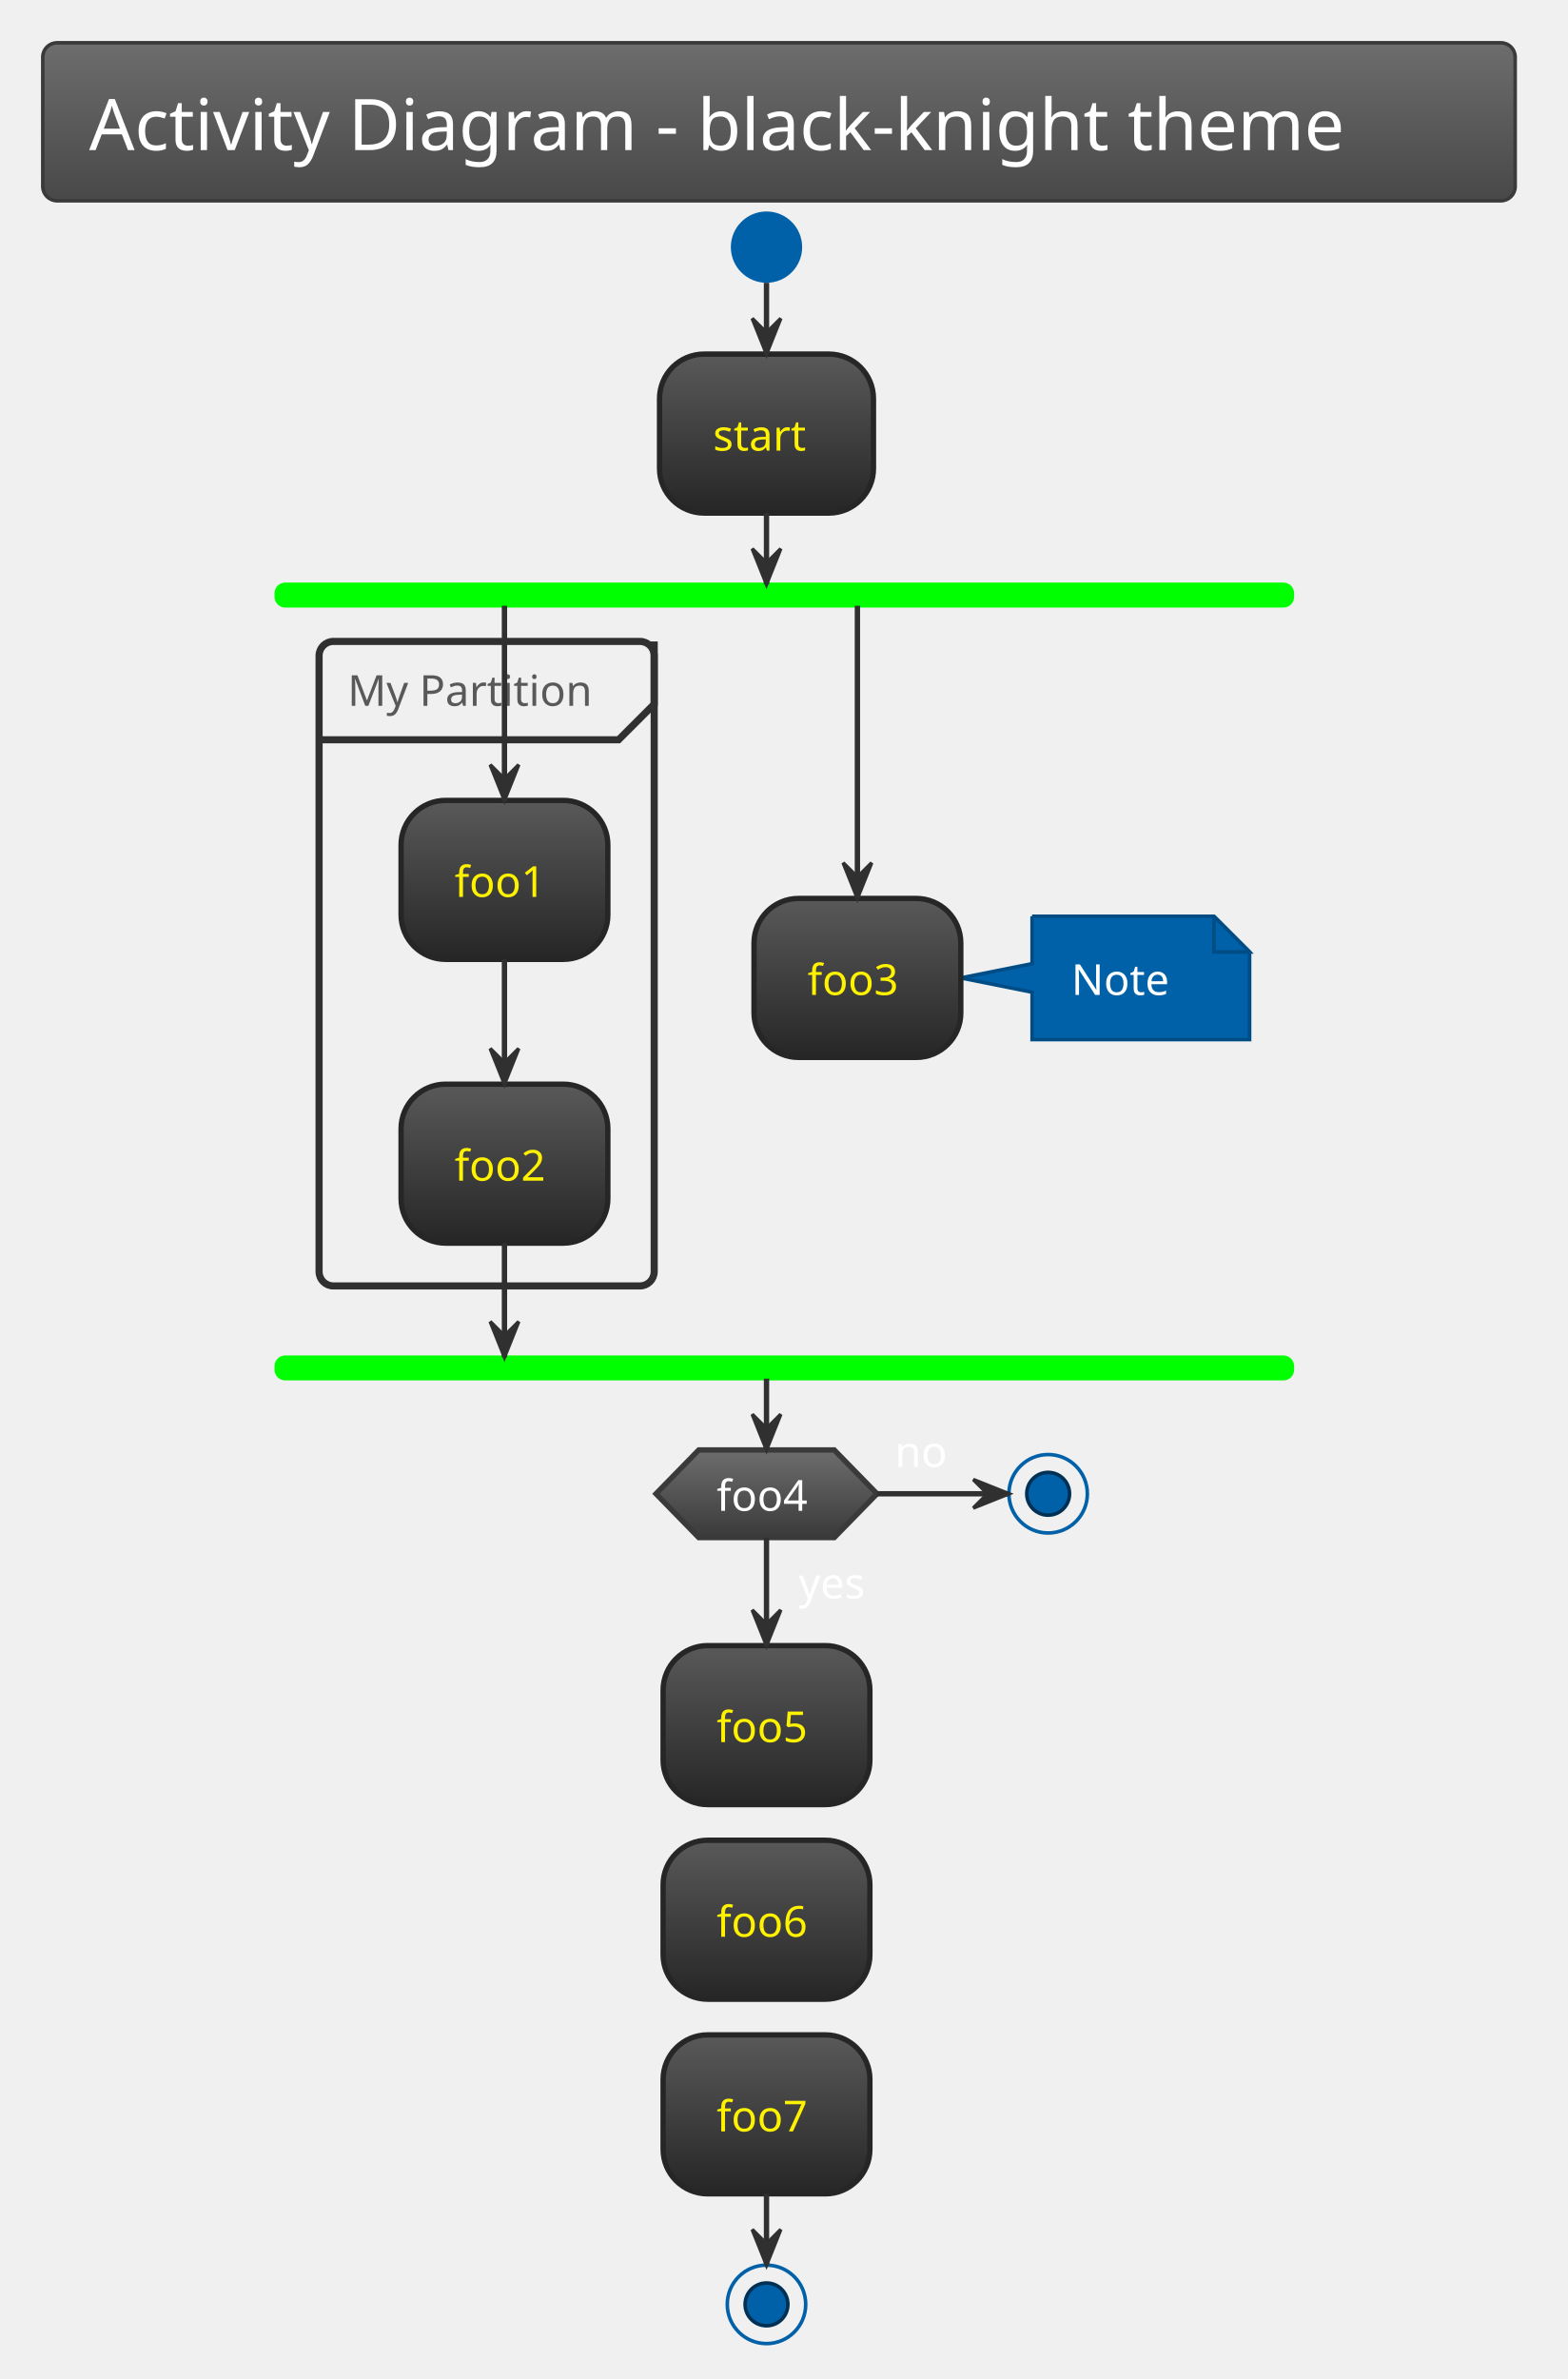
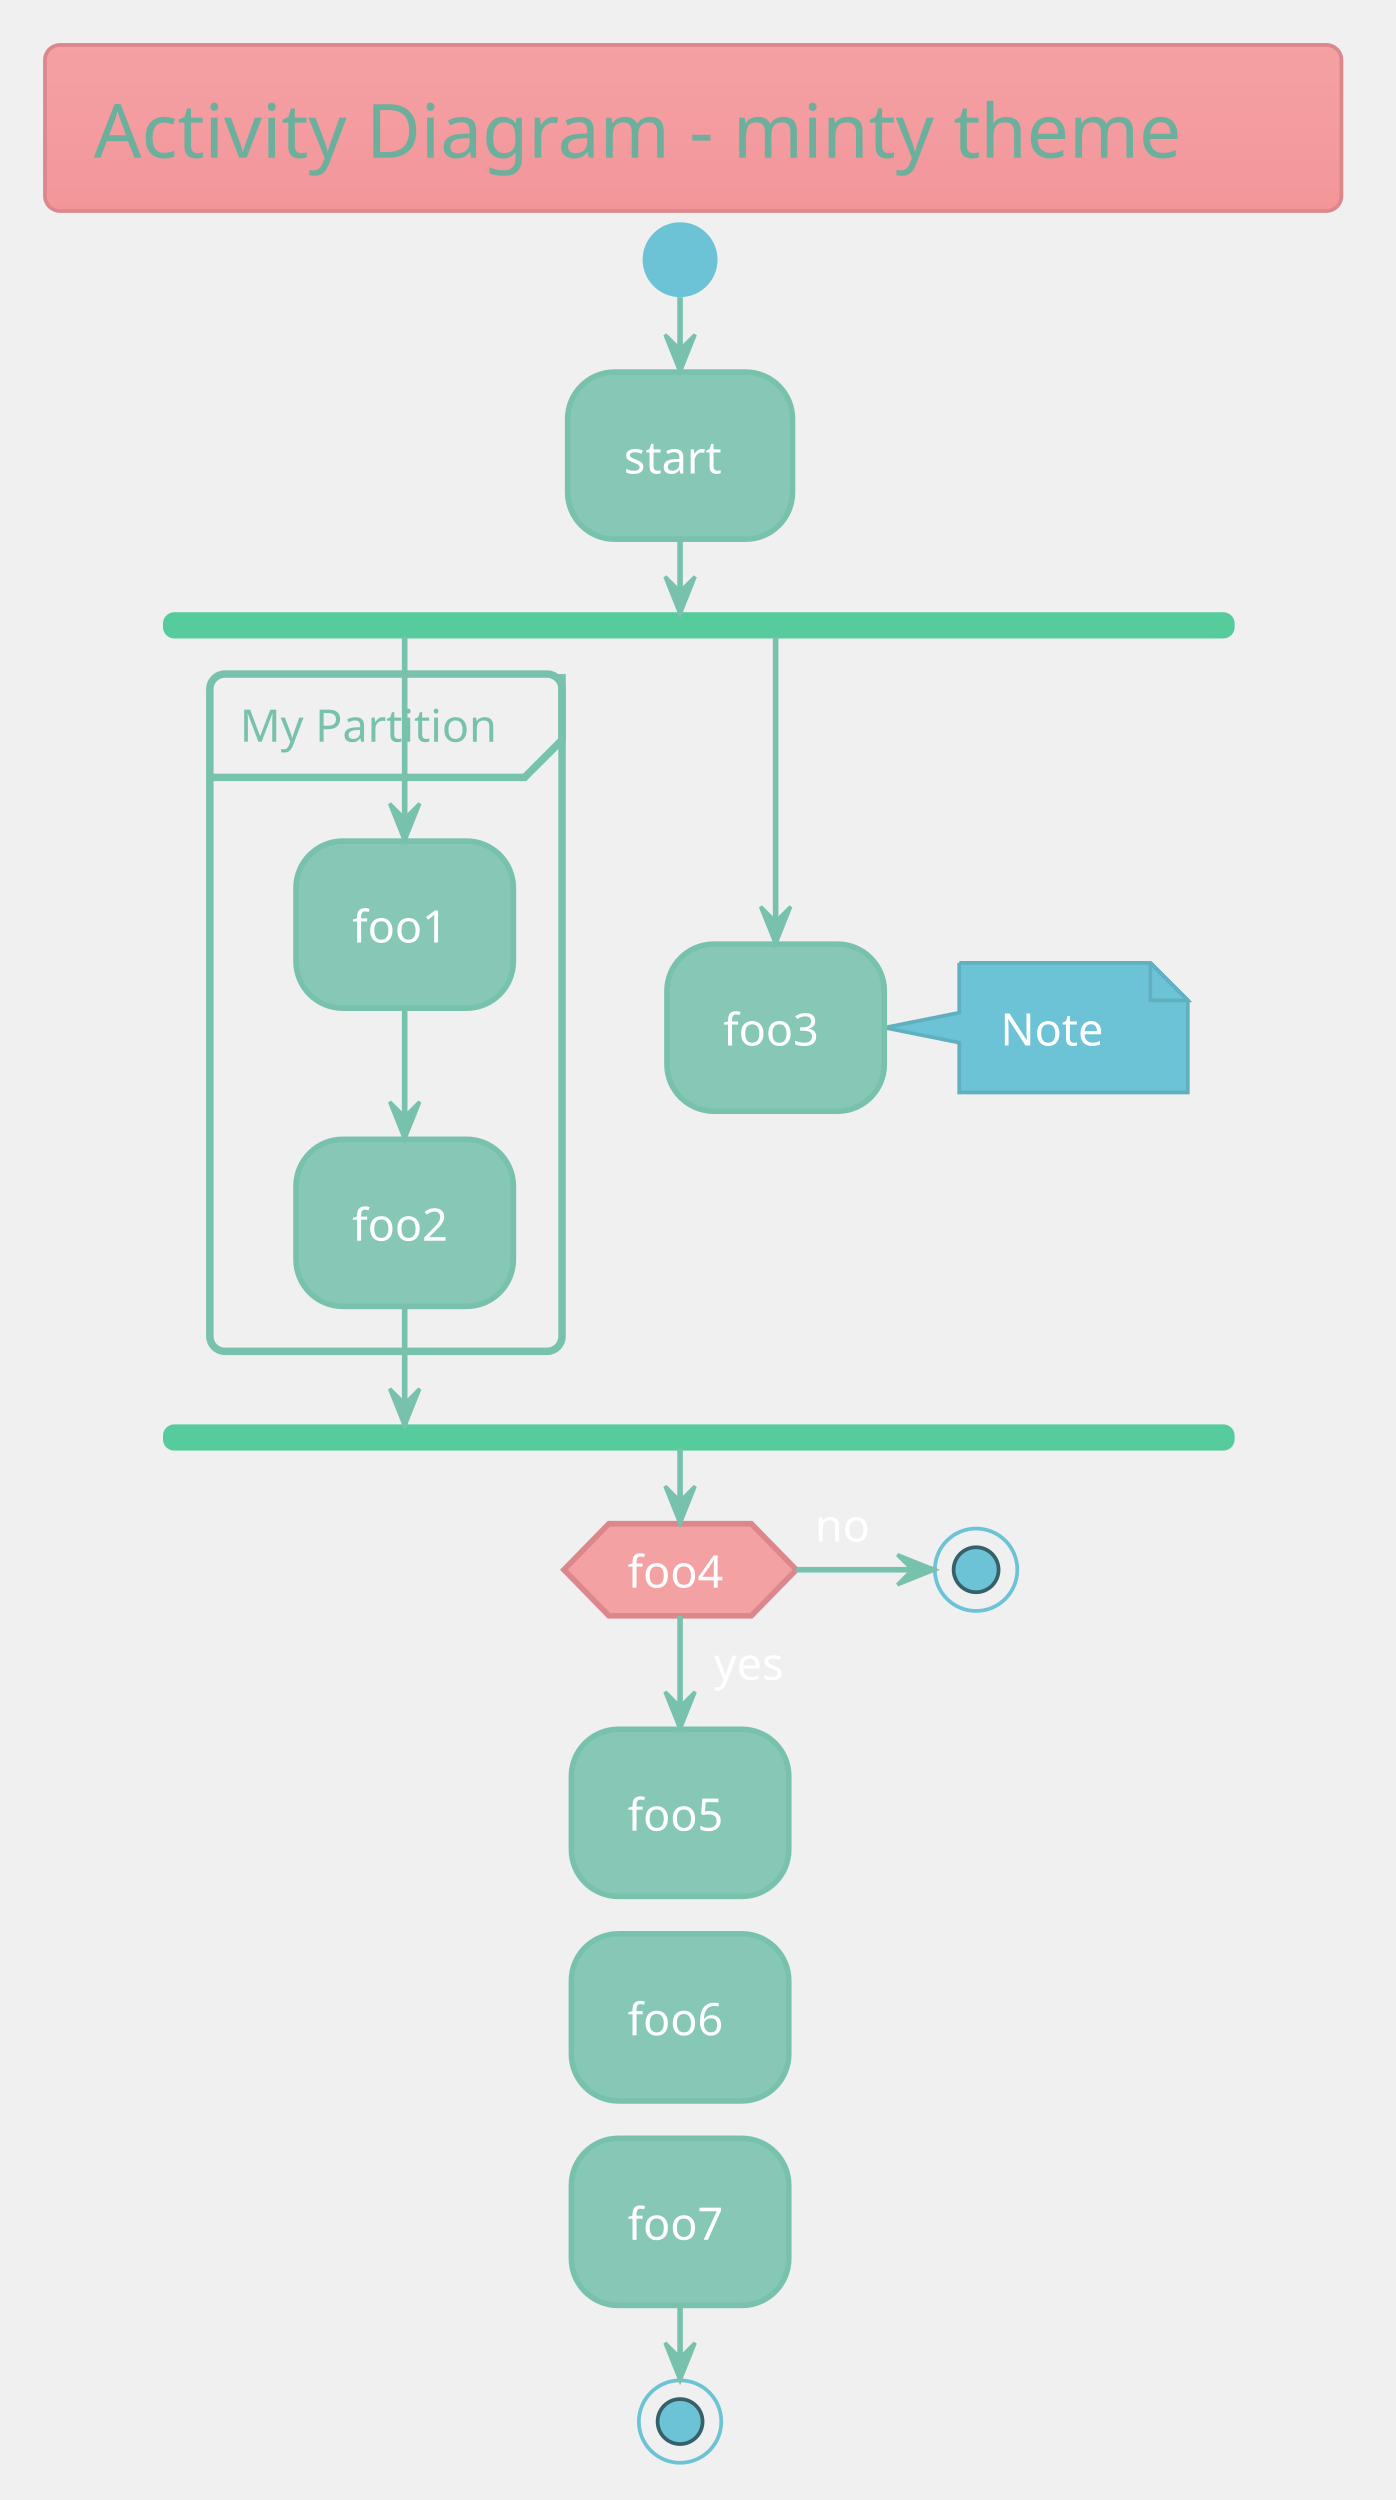
- <svg xmlns="http://www.w3.org/2000/svg" contentScriptType="application/ecmascript" contentStyleType="text/css" height="695.833px" preserveAspectRatio="none" style="width:458px;height:695px;background:#00000000;" version="1.1" viewBox="0 0 458 695" width="458.333px" zoomAndPan="magnify">
+ <svg xmlns="http://www.w3.org/2000/svg" contentScriptType="application/ecmascript" contentStyleType="text/css" height="695.833px" preserveAspectRatio="none" style="width:388px;height:695px;background:#00000000;" version="1.1" viewBox="0 0 388 695" width="388.542px" zoomAndPan="magnify">
  <defs>
-     <linearGradient id="g1hxjplsnk8eb10" x1="50%" x2="50%" y1="0%" y2="100%">
-       <stop offset="0%" stop-color="#6D6D6D" />
-       <stop offset="100%" stop-color="#484848" />
-     </linearGradient>
-     <linearGradient id="g1hxjplsnk8eb11" x1="50%" x2="50%" y1="0%" y2="100%">
-       <stop offset="0%" stop-color="#595959" />
-       <stop offset="100%" stop-color="#262626" />
-     </linearGradient>
-     <linearGradient id="g1hxjplsnk8eb12" x1="50%" x2="50%" y1="0%" y2="100%">
-       <stop offset="0%" stop-color="#6D6D6D" />
-       <stop offset="100%" stop-color="#3A3A3A" />
+     <linearGradient id="g1rmr85yyqx5du0" x1="50%" x2="50%" y1="0%" y2="100%">
+       <stop offset="0%" stop-color="#F4A1A4" />
+       <stop offset="100%" stop-color="#F3969A" />
    </linearGradient>
  </defs>
  <g>
-     <rect fill="url(#g1hxjplsnk8eb10)" height="46.153" rx="4.167" ry="4.167" style="stroke:#3A3A3A;stroke-width:1.042;" width="430.208" x="12.5" y="12.5" />
-     <text fill="#FEFEFE" font-family="Verdana" font-size="20.833" lengthAdjust="spacing" textLength="403.125" x="26.042" y="43.862">Activity Diagram - black-knight theme</text>
-     <ellipse cx="223.958" cy="72.194" fill="#0060A8" rx="10.417" ry="10.417" style="stroke:none;stroke-width:1.042;" />
-     <rect fill="url(#g1hxjplsnk8eb11)" height="46.442" rx="13.021" ry="13.021" style="stroke:#262626;stroke-width:1.562;" width="62.5" x="192.708" y="103.444" />
-     <text fill="#FFF200" font-family="Verdana" font-size="12.5" lengthAdjust="spacing" textLength="31.25" x="208.333" y="131.637">start</text>
-     <rect fill="#00FF00" height="6.25" rx="2.604" ry="2.604" style="stroke:#00FF00;stroke-width:1.042;" width="296.875" x="80.729" y="170.719" />
-     <rect height="188.283" rx="4.167" ry="4.167" style="stroke:#303030;stroke-width:2.083;fill:none;" width="97.917" x="93.229" y="187.386" />
-     <path d="M191.146,187.386 L191.146,205.703 L180.729,216.119 L93.229,216.119 " fill="none" style="stroke:#303030;stroke-width:2.083;" />
-     <text fill="#595959" font-family="Verdana" font-size="12.5" lengthAdjust="spacing" textLength="77.083" x="101.562" y="206.203">My Partition</text>
-     <rect fill="url(#g1hxjplsnk8eb11)" height="46.442" rx="13.021" ry="13.021" style="stroke:#262626;stroke-width:1.562;" width="60.417" x="117.188" y="233.828" />
-     <text fill="#FFF200" font-family="Verdana" font-size="12.5" lengthAdjust="spacing" textLength="29.167" x="132.812" y="262.02">foo1</text>
-     <rect fill="url(#g1hxjplsnk8eb11)" height="46.442" rx="13.021" ry="13.021" style="stroke:#262626;stroke-width:1.562;" width="60.417" x="117.188" y="316.728" />
-     <text fill="#FFF200" font-family="Verdana" font-size="12.5" lengthAdjust="spacing" textLength="29.167" x="132.812" y="344.92">foo2</text>
-     <path d="M301.562,267.682 L301.562,281.528 L280.729,285.694 L301.562,289.861 L301.562,303.707 A0,0 0 0 0 301.562,303.707 L365.104,303.707 A0,0 0 0 0 365.104,303.707 L365.104,278.099 L354.688,267.682 L301.562,267.682 A0,0 0 0 0 301.562,267.682 " fill="#0060A8" style="stroke:#004D86;stroke-width:1.042;" />
-     <path d="M354.688,267.682 L354.688,278.099 L365.104,278.099 L354.688,267.682 " fill="#0060A8" style="stroke:#004D86;stroke-width:1.042;" />
-     <text fill="#FFFFFF" font-family="Verdana" font-size="12.5" lengthAdjust="spacing" textLength="31.25" x="313.021" y="290.666">Note</text>
-     <rect fill="url(#g1hxjplsnk8eb11)" height="46.442" rx="13.021" ry="13.021" style="stroke:#262626;stroke-width:1.562;" width="60.417" x="220.312" y="262.474" />
-     <text fill="#FFF200" font-family="Verdana" font-size="12.5" lengthAdjust="spacing" textLength="29.167" x="235.938" y="290.666">foo3</text>
-     <rect fill="#00FF00" height="6.25" rx="2.604" ry="2.604" style="stroke:#00FF00;stroke-width:1.042;" width="296.875" x="80.729" y="396.503" />
-     <rect fill="url(#g1hxjplsnk8eb11)" height="46.442" rx="13.021" ry="13.021" style="stroke:#262626;stroke-width:1.562;" width="60.417" x="193.75" y="480.748" />
-     <text fill="#FFF200" font-family="Verdana" font-size="12.5" lengthAdjust="spacing" textLength="29.167" x="209.375" y="508.941">foo5</text>
-     <polygon fill="url(#g1hxjplsnk8eb12)" points="204.167,423.586,243.75,423.586,256.25,436.39,243.75,449.194,204.167,449.194,191.667,436.39,204.167,423.586" style="stroke:#3A3A3A;stroke-width:1.562;" />
-     <text fill="#FFFFFF" font-family="Verdana" font-size="12.5" lengthAdjust="spacing" textLength="22.917" x="233.333" y="466.97">yes</text>
-     <text fill="#FEFEFE" font-family="Verdana" font-size="12.5" lengthAdjust="spacing" textLength="29.167" x="209.375" y="441.361">foo4</text>
-     <text fill="#FFFFFF" font-family="Verdana" font-size="12.5" lengthAdjust="spacing" textLength="16.667" x="261.458" y="428.557">no</text>
-     <ellipse cx="306.25" cy="436.39" rx="11.458" ry="11.458" style="stroke:#0060A8;stroke-width:1.042;fill:none;" />
-     <ellipse cx="306.25" cy="436.39" fill="#0060A8" rx="6.25" ry="6.25" style="stroke:#003054;stroke-width:1.042;" />
-     <rect fill="url(#g1hxjplsnk8eb11)" height="46.442" rx="13.021" ry="13.021" style="stroke:#262626;stroke-width:1.562;" width="60.417" x="193.75" y="537.607" />
-     <text fill="#FFF200" font-family="Verdana" font-size="12.5" lengthAdjust="spacing" textLength="29.167" x="209.375" y="565.799">foo6</text>
-     <rect fill="url(#g1hxjplsnk8eb11)" height="46.442" rx="13.021" ry="13.021" style="stroke:#262626;stroke-width:1.562;" width="60.417" x="193.75" y="594.465" />
-     <text fill="#FFF200" font-family="Verdana" font-size="12.5" lengthAdjust="spacing" textLength="29.167" x="209.375" y="622.657">foo7</text>
-     <ellipse cx="223.958" cy="673.198" rx="11.458" ry="11.458" style="stroke:#0060A8;stroke-width:1.042;fill:none;" />
-     <ellipse cx="223.958" cy="673.198" fill="#0060A8" rx="6.25" ry="6.25" style="stroke:#003054;stroke-width:1.042;" />
-     <line style="stroke:#303030;stroke-width:1.562;" x1="223.958" x2="223.958" y1="82.611" y2="103.444" />
-     <polygon fill="#303030" points="219.792,93.028,223.958,103.444,228.125,93.028,223.958,97.194" style="stroke:#303030;stroke-width:1.042;" />
-     <line style="stroke:#303030;stroke-width:1.562;" x1="147.396" x2="147.396" y1="280.269" y2="316.728" />
-     <polygon fill="#303030" points="143.229,306.311,147.396,316.728,151.562,306.311,147.396,310.478" style="stroke:#303030;stroke-width:1.042;" />
-     <line style="stroke:#303030;stroke-width:1.562;" x1="147.396" x2="147.396" y1="176.969" y2="233.828" />
-     <polygon fill="#303030" points="143.229,223.411,147.396,233.828,151.562,223.411,147.396,227.578" style="stroke:#303030;stroke-width:1.042;" />
-     <line style="stroke:#303030;stroke-width:1.562;" x1="250.521" x2="250.521" y1="176.969" y2="262.474" />
-     <polygon fill="#303030" points="246.354,252.057,250.521,262.474,254.688,252.057,250.521,256.224" style="stroke:#303030;stroke-width:1.042;" />
-     <line style="stroke:#303030;stroke-width:1.562;" x1="147.396" x2="147.396" y1="363.169" y2="396.503" />
-     <polygon fill="#303030" points="143.229,386.086,147.396,396.503,151.562,386.086,147.396,390.253" style="stroke:#303030;stroke-width:1.042;" />
-     <line style="stroke:#303030;stroke-width:1.562;" x1="223.958" x2="223.958" y1="149.886" y2="170.719" />
-     <polygon fill="#303030" points="219.792,160.303,223.958,170.719,228.125,160.303,223.958,164.469" style="stroke:#303030;stroke-width:1.042;" />
-     <line style="stroke:#303030;stroke-width:1.562;" x1="223.958" x2="223.958" y1="449.194" y2="480.748" />
-     <polygon fill="#303030" points="219.792,470.332,223.958,480.748,228.125,470.332,223.958,474.498" style="stroke:#303030;stroke-width:1.042;" />
-     <line style="stroke:#303030;stroke-width:1.562;" x1="256.25" x2="294.792" y1="436.39" y2="436.39" />
-     <polygon fill="#303030" points="284.375,432.224,294.792,436.39,284.375,440.557,288.542,436.39" style="stroke:#303030;stroke-width:1.042;" />
-     <line style="stroke:#303030;stroke-width:1.562;" x1="223.958" x2="223.958" y1="402.753" y2="423.586" />
-     <polygon fill="#303030" points="219.792,413.169,223.958,423.586,228.125,413.169,223.958,417.336" style="stroke:#303030;stroke-width:1.042;" />
-     <line style="stroke:#303030;stroke-width:1.562;" x1="223.958" x2="223.958" y1="640.907" y2="661.74" />
-     <polygon fill="#303030" points="219.792,651.323,223.958,661.74,228.125,651.323,223.958,655.49" style="stroke:#303030;stroke-width:1.042;" />
+     <rect fill="url(#g1rmr85yyqx5du0)" height="46.153" rx="4.167" ry="4.167" style="stroke:#DB878B;stroke-width:1.042;" width="360.417" x="12.5" y="12.5" />
+     <text fill="#6CAF9C" font-family="Verdana" font-size="20.833" lengthAdjust="spacing" textLength="333.333" x="26.042" y="43.862">Activity Diagram - minty theme</text>
+     <ellipse cx="189.062" cy="72.194" fill="#6CC3D5" rx="10.417" ry="10.417" style="stroke:none;stroke-width:1.042;" />
+     <rect fill="#86C8B5" height="46.442" rx="13.021" ry="13.021" style="stroke:#78C2AD;stroke-width:1.562;" width="62.5" x="157.812" y="103.444" />
+     <text fill="#FFFFFF" font-family="Verdana" font-size="12.5" lengthAdjust="spacing" textLength="31.25" x="173.438" y="131.637">start</text>
+     <rect fill="#56CC9D" height="6.25" rx="2.604" ry="2.604" style="stroke:#56CC9D;stroke-width:1.042;" width="296.875" x="45.833" y="170.719" />
+     <rect height="188.283" rx="4.167" ry="4.167" style="stroke:#78C2AD;stroke-width:2.083;fill:none;" width="97.917" x="58.333" y="187.386" />
+     <path d="M156.25,187.386 L156.25,205.703 L145.833,216.119 L58.333,216.119 " fill="none" style="stroke:#78C2AD;stroke-width:2.083;" />
+     <text fill="#78C2AD" font-family="Verdana" font-size="12.5" lengthAdjust="spacing" textLength="77.083" x="66.667" y="206.203">My Partition</text>
+     <rect fill="#86C8B5" height="46.442" rx="13.021" ry="13.021" style="stroke:#78C2AD;stroke-width:1.562;" width="60.417" x="82.292" y="233.828" />
+     <text fill="#FFFFFF" font-family="Verdana" font-size="12.5" lengthAdjust="spacing" textLength="29.167" x="97.917" y="262.02">foo1</text>
+     <rect fill="#86C8B5" height="46.442" rx="13.021" ry="13.021" style="stroke:#78C2AD;stroke-width:1.562;" width="60.417" x="82.292" y="316.728" />
+     <text fill="#FFFFFF" font-family="Verdana" font-size="12.5" lengthAdjust="spacing" textLength="29.167" x="97.917" y="344.92">foo2</text>
+     <path d="M266.667,267.682 L266.667,281.528 L245.833,285.694 L266.667,289.861 L266.667,303.707 A0,0 0 0 0 266.667,303.707 L330.208,303.707 A0,0 0 0 0 330.208,303.707 L330.208,278.099 L319.792,267.682 L266.667,267.682 A0,0 0 0 0 266.667,267.682 " fill="#6CC3D5" style="stroke:#61B0C0;stroke-width:1.042;" />
+     <path d="M319.792,267.682 L319.792,278.099 L330.208,278.099 L319.792,267.682 " fill="#6CC3D5" style="stroke:#61B0C0;stroke-width:1.042;" />
+     <text fill="#FFFFFF" font-family="Verdana" font-size="12.5" lengthAdjust="spacing" textLength="31.25" x="278.125" y="290.666">Note</text>
+     <rect fill="#86C8B5" height="46.442" rx="13.021" ry="13.021" style="stroke:#78C2AD;stroke-width:1.562;" width="60.417" x="185.417" y="262.474" />
+     <text fill="#FFFFFF" font-family="Verdana" font-size="12.5" lengthAdjust="spacing" textLength="29.167" x="201.042" y="290.666">foo3</text>
+     <rect fill="#56CC9D" height="6.25" rx="2.604" ry="2.604" style="stroke:#56CC9D;stroke-width:1.042;" width="296.875" x="45.833" y="396.503" />
+     <rect fill="#86C8B5" height="46.442" rx="13.021" ry="13.021" style="stroke:#78C2AD;stroke-width:1.562;" width="60.417" x="158.854" y="480.748" />
+     <text fill="#FFFFFF" font-family="Verdana" font-size="12.5" lengthAdjust="spacing" textLength="29.167" x="174.479" y="508.941">foo5</text>
+     <polygon fill="#F4A1A4" points="169.271,423.586,208.854,423.586,221.354,436.39,208.854,449.194,169.271,449.194,156.771,436.39,169.271,423.586" style="stroke:#DB878B;stroke-width:1.562;" />
+     <text fill="#FFFFFF" font-family="Verdana" font-size="12.5" lengthAdjust="spacing" textLength="22.917" x="198.438" y="466.97">yes</text>
+     <text fill="#FFFFFF" font-family="Verdana" font-size="12.5" lengthAdjust="spacing" textLength="29.167" x="174.479" y="441.361">foo4</text>
+     <text fill="#FFFFFF" font-family="Verdana" font-size="12.5" lengthAdjust="spacing" textLength="16.667" x="226.562" y="428.557">no</text>
+     <ellipse cx="271.354" cy="436.39" rx="11.458" ry="11.458" style="stroke:#6CC3D5;stroke-width:1.042;fill:none;" />
+     <ellipse cx="271.354" cy="436.39" fill="#6CC3D5" rx="6.25" ry="6.25" style="stroke:#36616A;stroke-width:1.042;" />
+     <rect fill="#86C8B5" height="46.442" rx="13.021" ry="13.021" style="stroke:#78C2AD;stroke-width:1.562;" width="60.417" x="158.854" y="537.607" />
+     <text fill="#FFFFFF" font-family="Verdana" font-size="12.5" lengthAdjust="spacing" textLength="29.167" x="174.479" y="565.799">foo6</text>
+     <rect fill="#86C8B5" height="46.442" rx="13.021" ry="13.021" style="stroke:#78C2AD;stroke-width:1.562;" width="60.417" x="158.854" y="594.465" />
+     <text fill="#FFFFFF" font-family="Verdana" font-size="12.5" lengthAdjust="spacing" textLength="29.167" x="174.479" y="622.657">foo7</text>
+     <ellipse cx="189.062" cy="673.198" rx="11.458" ry="11.458" style="stroke:#6CC3D5;stroke-width:1.042;fill:none;" />
+     <ellipse cx="189.062" cy="673.198" fill="#6CC3D5" rx="6.25" ry="6.25" style="stroke:#36616A;stroke-width:1.042;" />
+     <line style="stroke:#78C2AD;stroke-width:1.562;" x1="189.062" x2="189.062" y1="82.611" y2="103.444" />
+     <polygon fill="#78C2AD" points="184.896,93.028,189.062,103.444,193.229,93.028,189.062,97.194" style="stroke:#78C2AD;stroke-width:1.042;" />
+     <line style="stroke:#78C2AD;stroke-width:1.562;" x1="112.5" x2="112.5" y1="280.269" y2="316.728" />
+     <polygon fill="#78C2AD" points="108.333,306.311,112.5,316.728,116.667,306.311,112.5,310.478" style="stroke:#78C2AD;stroke-width:1.042;" />
+     <line style="stroke:#78C2AD;stroke-width:1.562;" x1="112.5" x2="112.5" y1="176.969" y2="233.828" />
+     <polygon fill="#78C2AD" points="108.333,223.411,112.5,233.828,116.667,223.411,112.5,227.578" style="stroke:#78C2AD;stroke-width:1.042;" />
+     <line style="stroke:#78C2AD;stroke-width:1.562;" x1="215.625" x2="215.625" y1="176.969" y2="262.474" />
+     <polygon fill="#78C2AD" points="211.458,252.057,215.625,262.474,219.792,252.057,215.625,256.224" style="stroke:#78C2AD;stroke-width:1.042;" />
+     <line style="stroke:#78C2AD;stroke-width:1.562;" x1="112.5" x2="112.5" y1="363.169" y2="396.503" />
+     <polygon fill="#78C2AD" points="108.333,386.086,112.5,396.503,116.667,386.086,112.5,390.253" style="stroke:#78C2AD;stroke-width:1.042;" />
+     <line style="stroke:#78C2AD;stroke-width:1.562;" x1="189.062" x2="189.062" y1="149.886" y2="170.719" />
+     <polygon fill="#78C2AD" points="184.896,160.303,189.062,170.719,193.229,160.303,189.062,164.469" style="stroke:#78C2AD;stroke-width:1.042;" />
+     <line style="stroke:#78C2AD;stroke-width:1.562;" x1="189.062" x2="189.062" y1="449.194" y2="480.748" />
+     <polygon fill="#78C2AD" points="184.896,470.332,189.062,480.748,193.229,470.332,189.062,474.498" style="stroke:#78C2AD;stroke-width:1.042;" />
+     <line style="stroke:#78C2AD;stroke-width:1.562;" x1="221.354" x2="259.896" y1="436.39" y2="436.39" />
+     <polygon fill="#78C2AD" points="249.479,432.224,259.896,436.39,249.479,440.557,253.646,436.39" style="stroke:#78C2AD;stroke-width:1.042;" />
+     <line style="stroke:#78C2AD;stroke-width:1.562;" x1="189.062" x2="189.062" y1="402.753" y2="423.586" />
+     <polygon fill="#78C2AD" points="184.896,413.169,189.062,423.586,193.229,413.169,189.062,417.336" style="stroke:#78C2AD;stroke-width:1.042;" />
+     <line style="stroke:#78C2AD;stroke-width:1.562;" x1="189.062" x2="189.062" y1="640.907" y2="661.74" />
+     <polygon fill="#78C2AD" points="184.896,651.323,189.062,661.74,193.229,651.323,189.062,655.49" style="stroke:#78C2AD;stroke-width:1.042;" />
  </g>
</svg>
